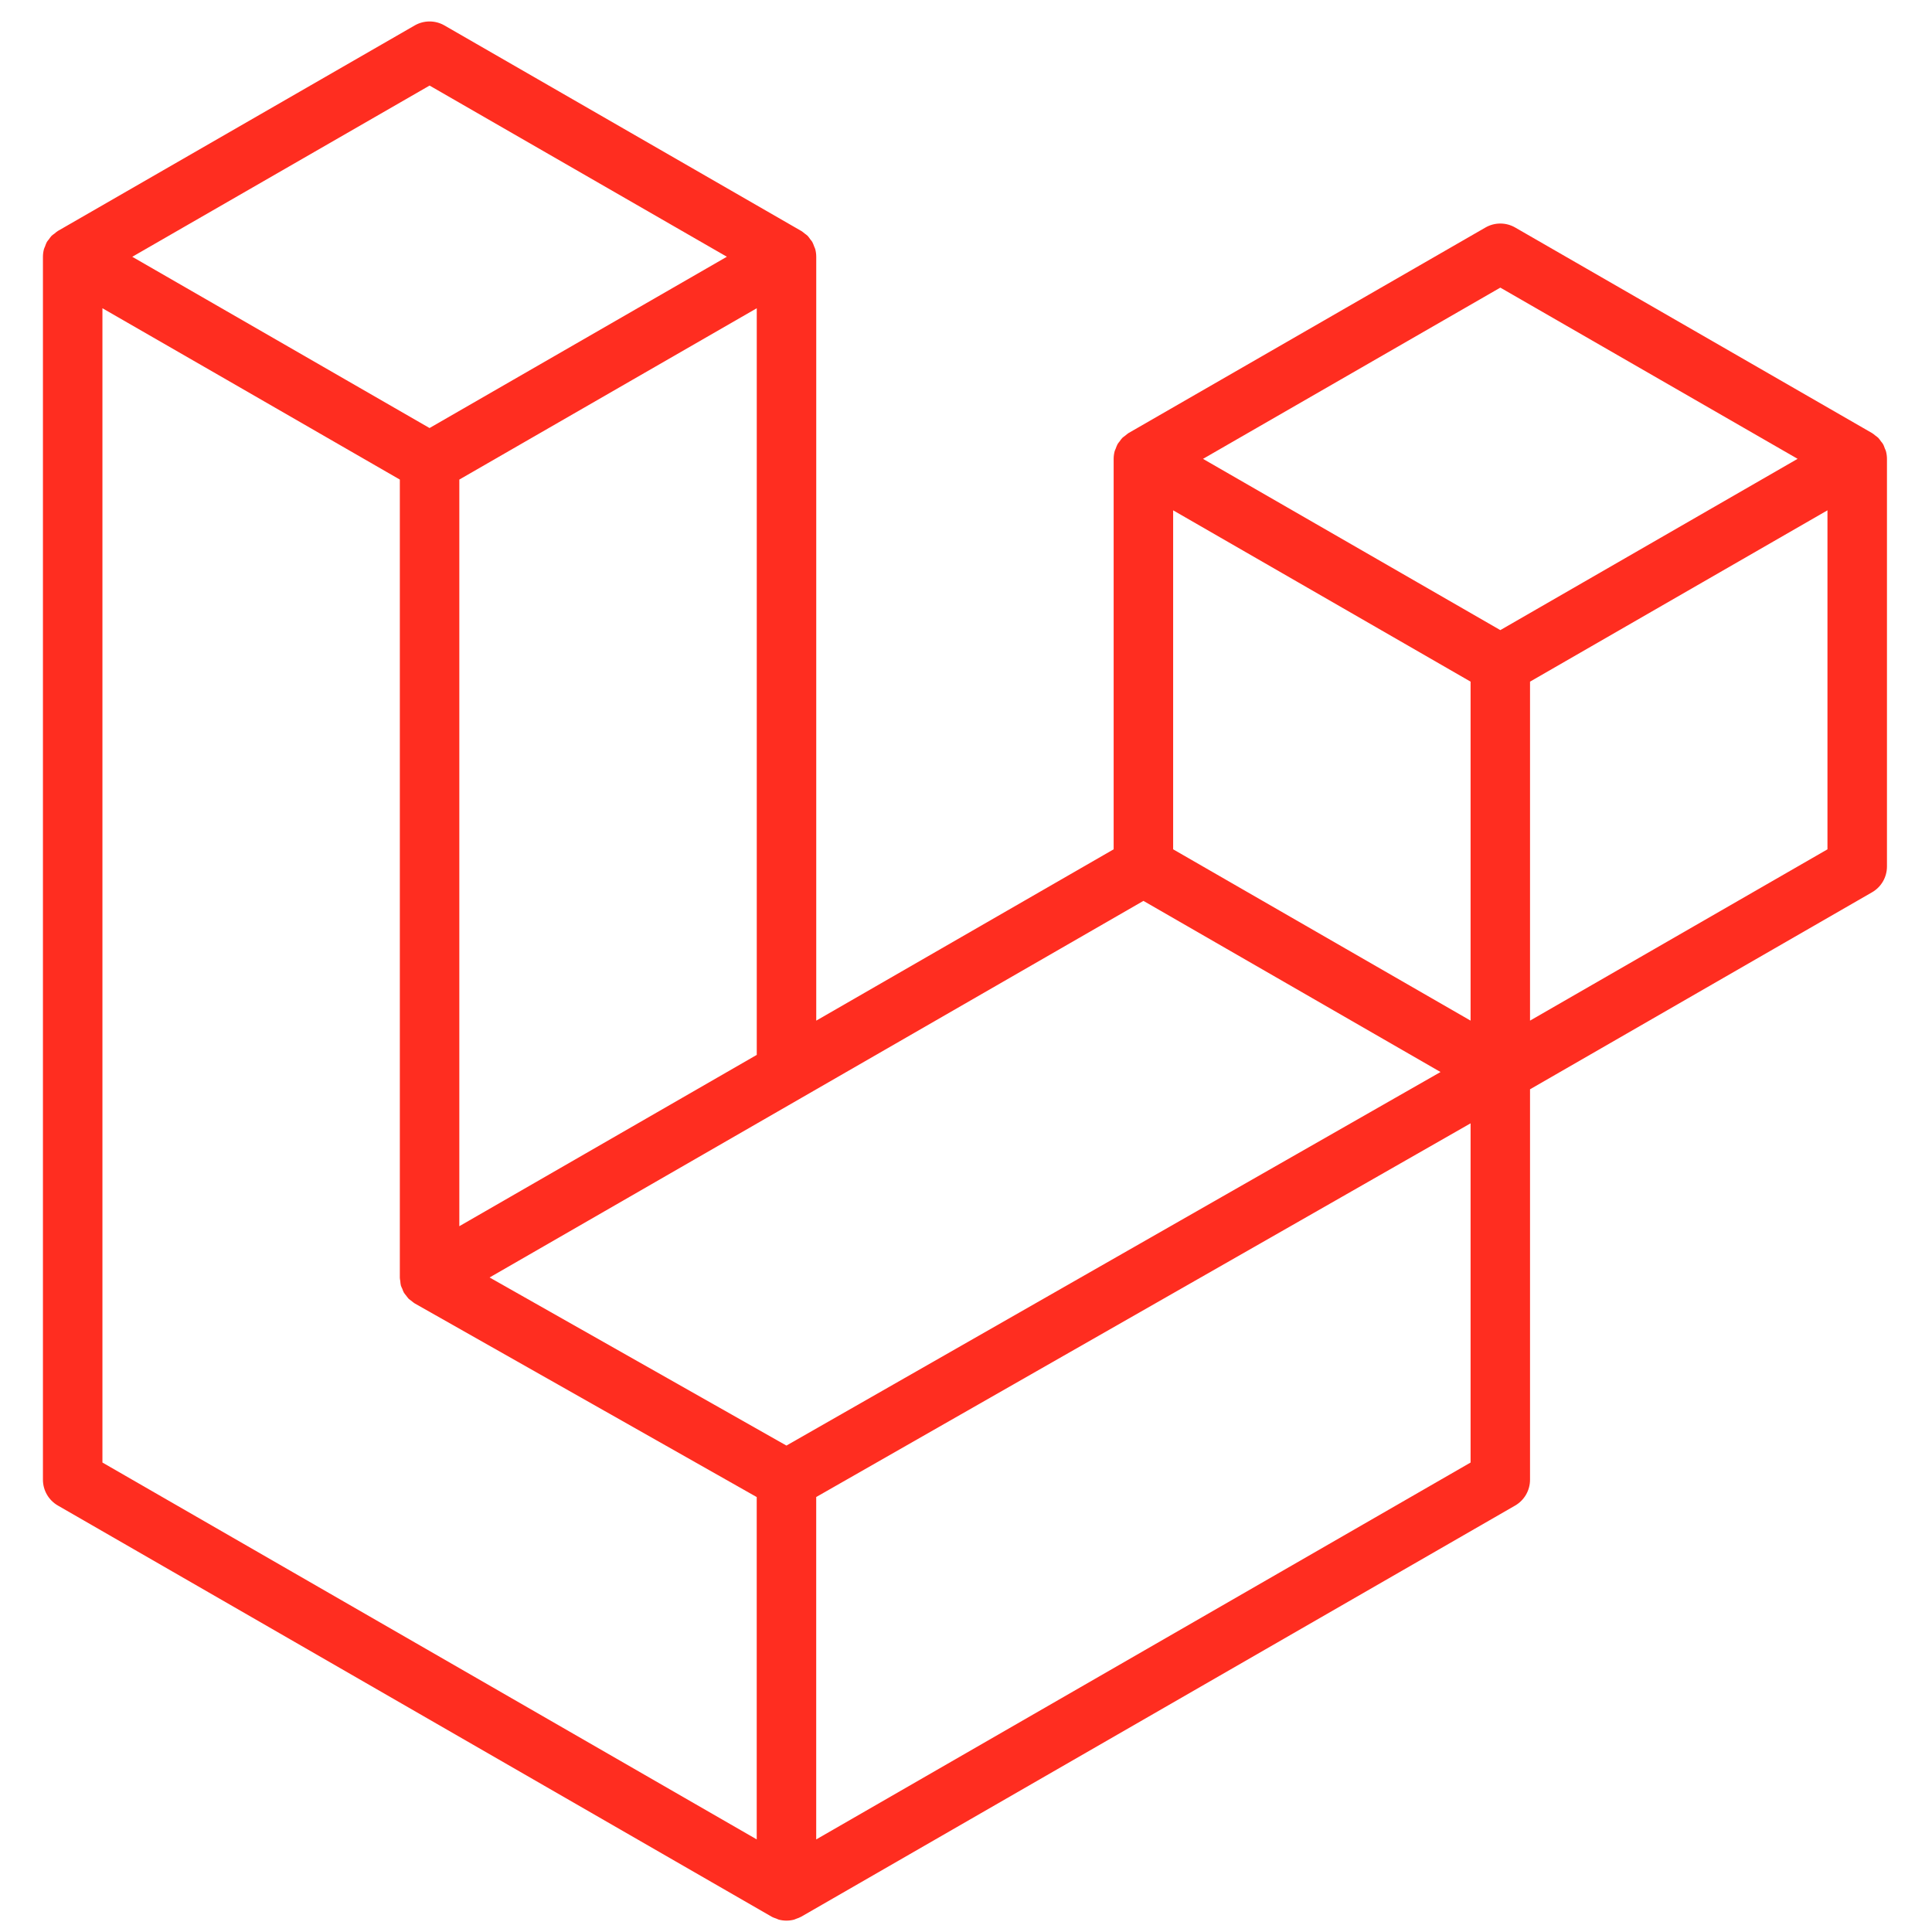
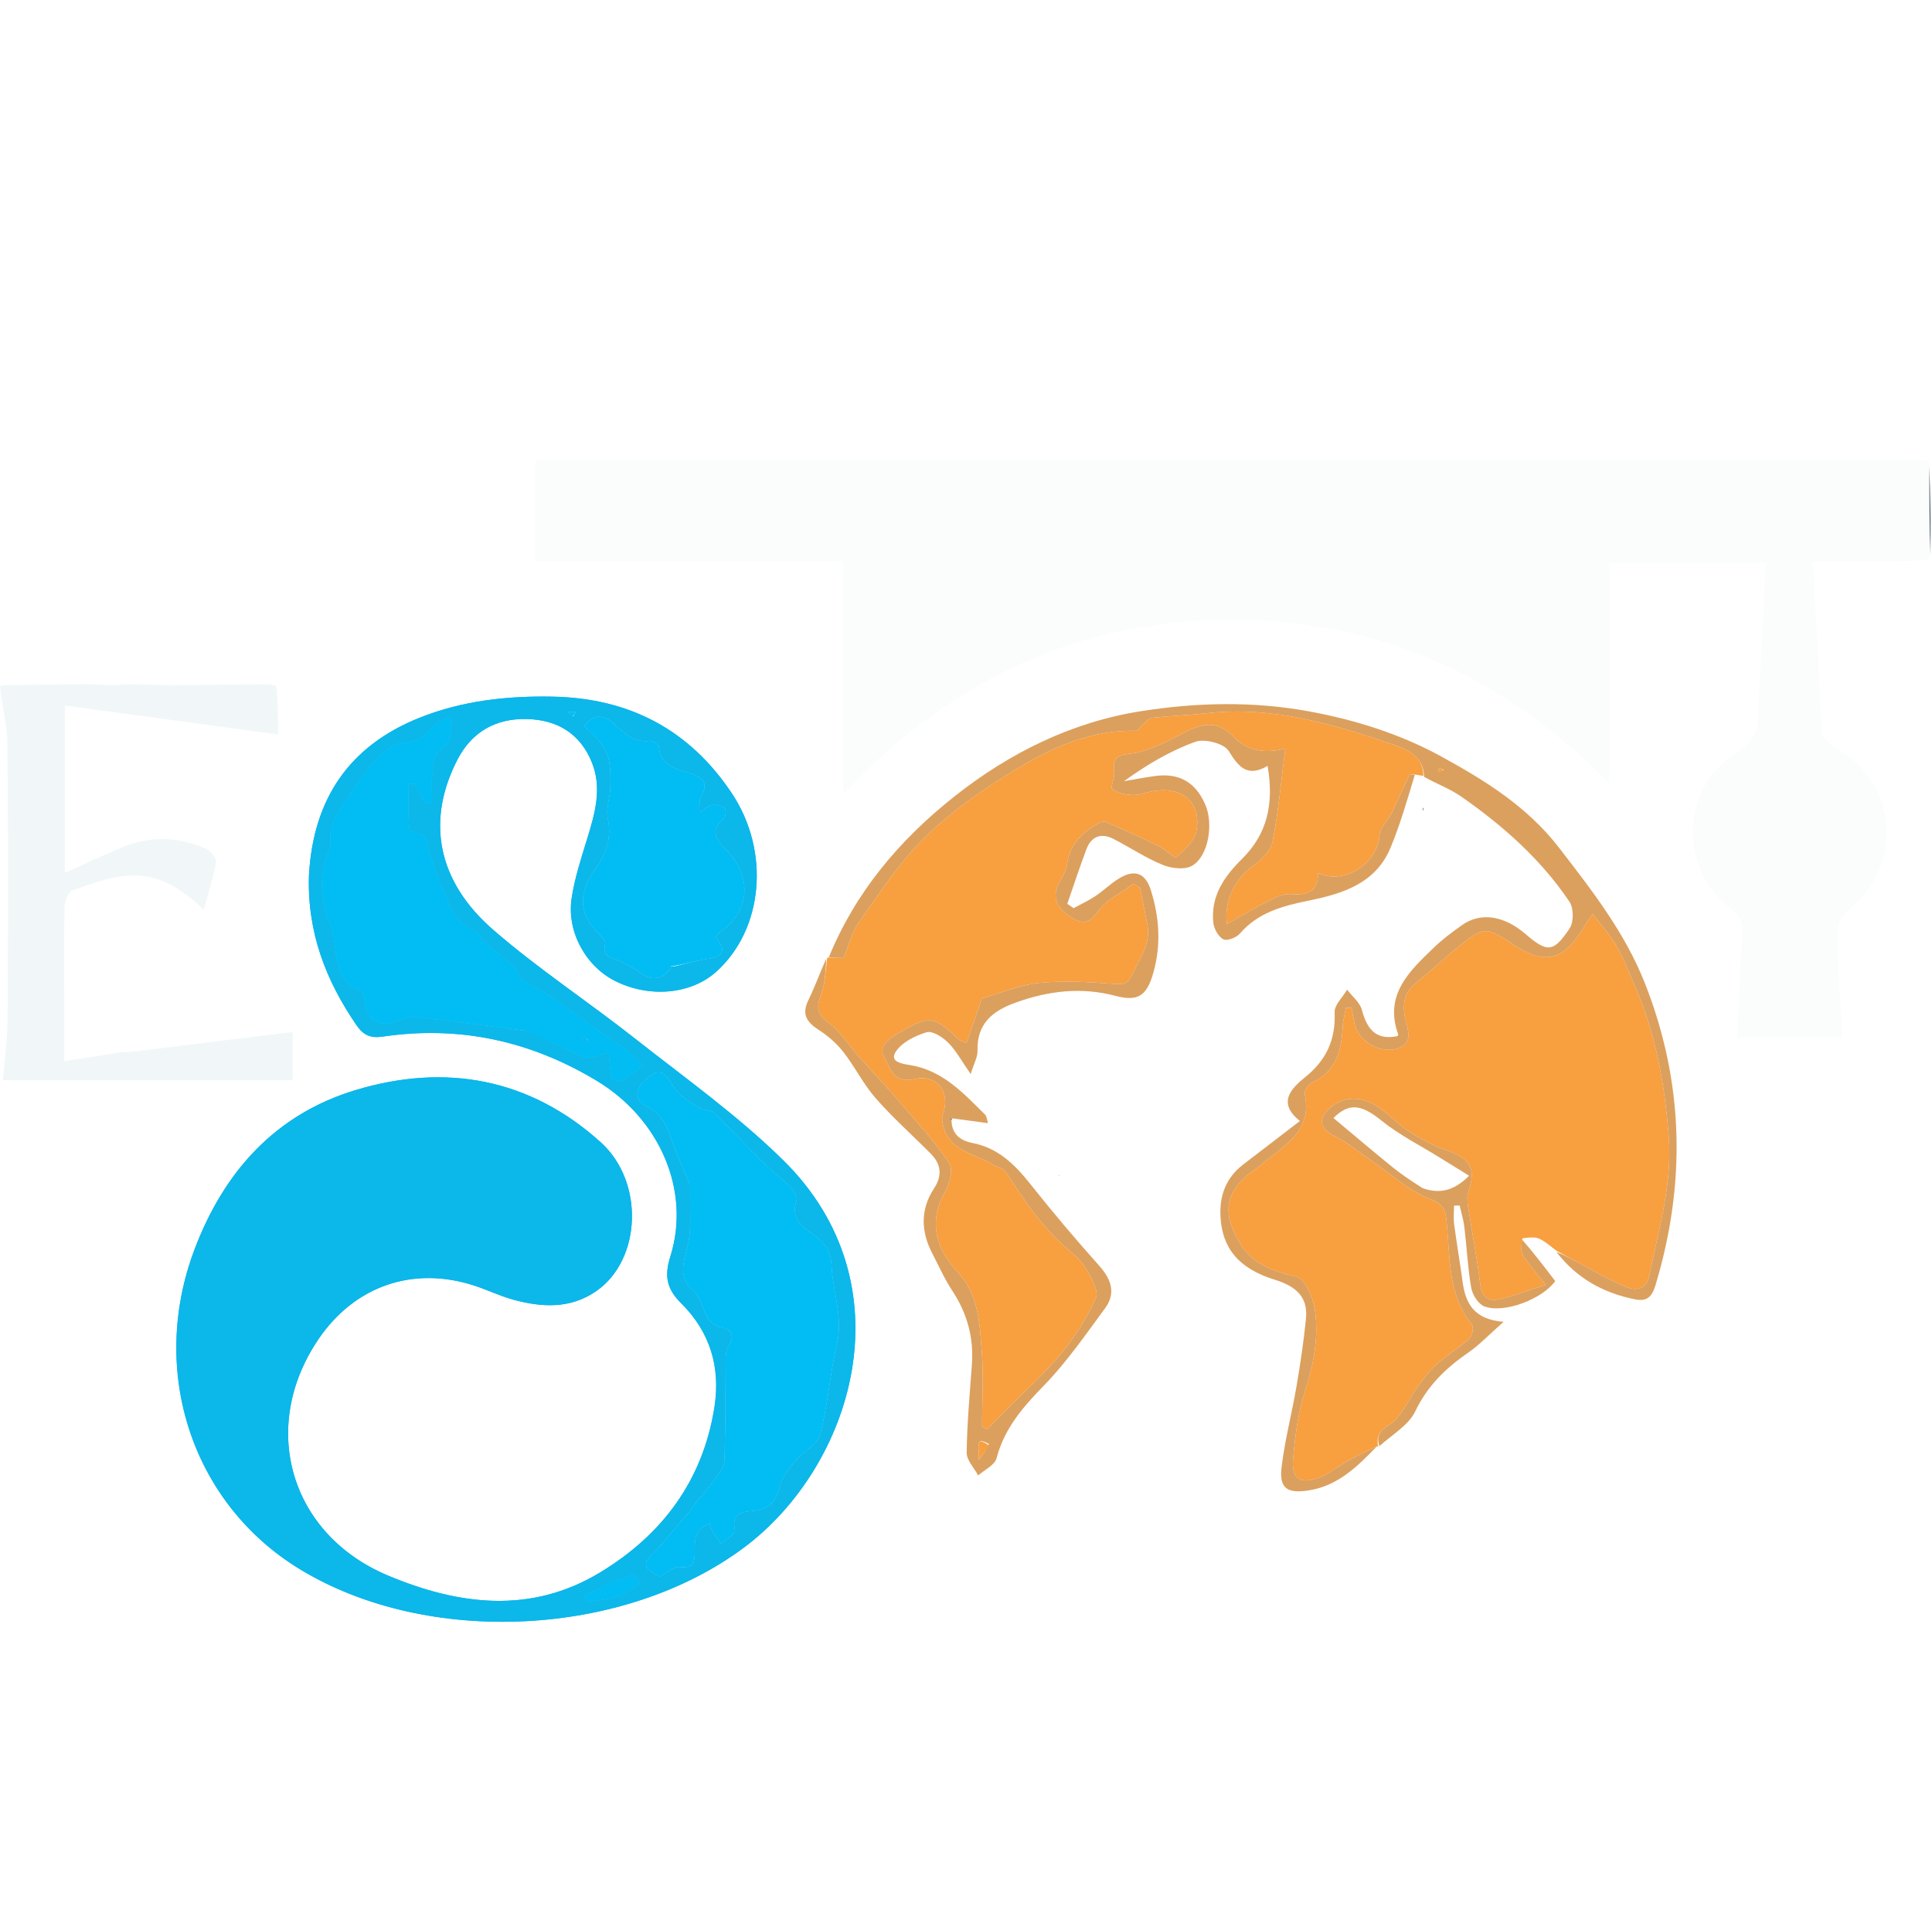
- <svg xmlns="http://www.w3.org/2000/svg" width="166" height="166" viewBox="0 0 166 166" fill="none">
-   <path fill-rule="evenodd" clip-rule="evenodd" d="M162.041 38.759C162.099 38.977 162.129 39.201 162.13 39.426V74.452C162.13 74.902 162.011 75.344 161.786 75.733C161.561 76.122 161.237 76.444 160.847 76.668L131.462 93.594V127.141C131.462 128.054 130.977 128.897 130.186 129.357L68.847 164.683C68.707 164.763 68.554 164.814 68.401 164.868C68.343 164.887 68.289 164.922 68.228 164.938C67.8 165.051 67.349 165.051 66.92 164.938C66.85 164.919 66.786 164.881 66.719 164.855C66.579 164.804 66.432 164.76 66.298 164.683L4.972 129.357C4.583 129.133 4.259 128.81 4.034 128.421C3.808 128.032 3.69 127.591 3.689 127.141L3.689 22.063C3.689 21.834 3.721 21.61 3.779 21.393C3.798 21.32 3.843 21.253 3.868 21.179C3.916 21.045 3.961 20.908 4.031 20.783C4.079 20.7 4.149 20.633 4.206 20.557C4.28 20.454 4.347 20.349 4.433 20.26C4.506 20.186 4.602 20.132 4.685 20.068C4.778 19.992 4.861 19.909 4.966 19.848L35.633 2.185C36.022 1.961 36.462 1.844 36.91 1.844C37.358 1.844 37.798 1.961 38.186 2.185L68.851 19.848H68.857C68.959 19.912 69.045 19.992 69.138 20.065C69.221 20.129 69.313 20.186 69.387 20.257C69.476 20.349 69.54 20.454 69.616 20.557C69.671 20.633 69.744 20.7 69.789 20.783C69.862 20.911 69.904 21.045 69.955 21.179C69.98 21.253 70.025 21.32 70.044 21.396C70.103 21.614 70.133 21.838 70.133 22.063V87.694L95.686 72.974V39.423C95.686 39.2 95.718 38.973 95.775 38.759C95.798 38.683 95.839 38.615 95.865 38.542C95.916 38.408 95.96 38.271 96.031 38.146C96.079 38.063 96.149 37.996 96.203 37.92C96.279 37.818 96.343 37.712 96.433 37.623C96.506 37.549 96.599 37.495 96.681 37.431C96.777 37.355 96.86 37.272 96.962 37.211L127.633 19.548C128.021 19.324 128.461 19.206 128.91 19.206C129.358 19.206 129.798 19.324 130.186 19.548L160.85 37.211C160.959 37.275 161.042 37.355 161.137 37.428C161.217 37.492 161.31 37.549 161.383 37.62C161.473 37.712 161.536 37.818 161.613 37.92C161.67 37.996 161.741 38.063 161.785 38.146C161.859 38.271 161.9 38.408 161.951 38.542C161.98 38.615 162.021 38.683 162.041 38.759ZM157.018 72.974V43.848L146.287 50.028L131.462 58.568V87.694L157.021 72.974H157.018ZM126.354 125.663V96.518L111.771 104.85L70.13 128.626V158.046L126.354 125.663ZM8.801 26.485V125.663L65.018 158.043V128.629L35.649 112L35.64 111.994L35.627 111.988C35.528 111.93 35.445 111.847 35.353 111.777C35.273 111.713 35.18 111.662 35.11 111.592L35.104 111.582C35.021 111.502 34.963 111.403 34.893 111.314C34.829 111.228 34.753 111.154 34.702 111.065L34.699 111.055C34.641 110.96 34.606 110.845 34.565 110.736C34.523 110.64 34.469 110.551 34.443 110.449C34.411 110.328 34.405 110.197 34.392 110.072C34.379 109.976 34.354 109.881 34.354 109.785V109.778V41.205L19.532 32.662L8.801 26.485ZM36.913 7.35L11.364 22.063L36.907 36.777L62.453 22.06L36.907 7.35H36.913ZM50.2 99.174L65.022 90.637V26.485L54.291 32.665L39.466 41.205V105.357L50.2 99.174ZM128.91 24.713L103.363 39.426L128.91 54.14L154.453 39.423L128.91 24.713ZM126.354 58.568L111.529 50.028L100.798 43.848V72.974L115.619 81.511L126.354 87.694V58.568ZM67.571 124.205L105.042 102.803L123.772 92.109L98.245 77.405L68.854 94.334L42.066 109.762L67.571 124.205Z" fill="#FF2D20" />
+ <svg xmlns="http://www.w3.org/2000/svg" width="1008" height="1007" fill="none">
+   <path fill="#F1F7F8" d="M72.326 548.458c27.114-3.421 53.435-6.608 80.327-9.864v25.131H1.564c.875-11.262 2.347-21.824 2.404-32.394.255-47.629.355-95.264-.092-142.891-.093-9.888-2.748-19.751-3.876-30.324 1.544-.685 2.743-.673 5.406-.609 14.24-.135 27.016-.321 39.791-.507 4.063.172 8.126.343 13.823.55 3.82-.137 6.007-.31 8.193-.482 6.7.165 13.4.33 21.894.511 17.905-.146 34.016-.307 50.126-.469 1.337.082 2.674.163 4.931.953.921 8.579.921 16.45.921 25.23l-111.24-15.067v87.223c10.413-4.641 19.919-9.066 29.573-13.14 14.883-6.281 29.853-5.7 44.453.792 2.298 1.021 5.212 4.889 4.854 6.911-1.448 8.16-4.066 16.111-6.409 24.716-25.267-24.171-41.61-19.851-68.492-10.061-2.176.792-4.074 5.482-4.145 8.408-.395 16.294-.186 32.601-.185 48.904v31.797l29.805-4.641c2.744-.148 5.49-.295 9.027-.677Z" />
+   <path fill="#FBFDFD" d="M1006.79 290.274c-.1.378-.2.756-1.19 2.038-20.128.904-39.374.904-59.67.904 1.546 29.387 3.028 57.599 4.523 85.811.088 1.663-.282 3.709.541 4.897 1.528 2.203 3.468 4.483 5.777 5.726 33.601 18.079 37.184 62.254 7.163 85.686-2.962 2.311-5.32 7.452-5.257 11.234.303 18.174 1.534 36.331 2.458 54.945h-54.782c.862-18.364 1.294-36.255 2.759-54.061.514-6.245-1.471-9.508-6.14-13.123-26.776-20.73-26.623-61.785 1.531-80.306 9.763-6.423 13.716-12.688 12.8-23.351-.056-.655.104-1.326.138-1.991 1.253-24.835 2.504-49.669 3.761-74.646h-81.438v114.912c-56.055-56.867-122.124-86.343-200.309-85.479-78.516.867-144.106 32.11-199.557 91.105V292.899H279.121V240h15.504c233.606.001 467.211.001 700.817.019 3.656 0 7.308.232 10.968.356.03.345.05.691.08 2.453.11 16.759.21 32.103.3 47.446Z" />
+   <path fill="#0CB7EA" d="M161.194 456.773c2.24-39.984 21.103-67.488 57.521-82.127 22.248-8.942 45.754-11.547 69.601-11.094 39.769.755 71.236 17.047 93.461 50.383 20.204 30.305 16.587 71.125-8.225 93.289-13.13 11.728-34.742 13.669-52.589 4.722-15.271-7.655-25.344-25.623-22.725-43.097 1.564-10.44 4.901-20.664 8.02-30.807 4.059-13.201 8.009-26.501 2.616-40.004-6.066-15.188-18.142-22.528-34.352-22.811-16.16-.283-28.478 6.928-35.816 21.121-16.435 31.791-10.74 63.407 18.654 88.926 23.302 20.23 49.307 37.312 73.595 56.447 26.314 20.731 53.881 40.34 77.652 63.74 66.132 65.103 36.204 159.775-20.312 202.045-62.659 46.865-164.884 52.096-231.719 11.47-56.332-34.241-79.099-103.299-55.108-166.87 15.352-40.681 42.254-70.657 84.226-83.279 46.757-14.061 90.663-6.121 127.644 27.198 23.088 20.802 21.223 61.368-2.108 77.658-13.49 9.417-28.289 8.657-43.172 4.636-7.034-1.901-13.689-5.157-20.638-7.423-31.85-10.388-62.387.162-81.235 27.918-31.136 45.85-15.075 101.888 36.278 123.42 36.736 15.403 74.394 20.248 110.494-1.543 32.551-19.649 53.824-48.059 59.818-86.506 3.246-20.817-2.389-39.118-17.263-53.942-7.427-7.402-9.113-13.817-5.756-24.536 10.817-34.534-5.706-71.919-38.203-91.57-34.661-20.961-71.925-29.121-112.023-23.157-6.273.933-9.998-.882-13.382-5.786-16.115-23.353-25.938-48.677-24.954-78.421Zm190.923 47.568c5.77-1.333 11.483-3.049 17.322-3.909 8.824-1.3 9.247-5.273 4.012-11.236.899-1.125 1.371-2.102 2.147-2.633 15.536-10.612 16.91-28.266 4.59-41.92-3.488-3.865-11.924-10.062-2.488-17.384 1.067-.828 1.242-4.991.336-5.701-1.676-1.313-4.534-1.805-6.756-1.52-1.793.23-3.375 2.107-6.388 4.168.267-3.678-.149-5.832.635-7.377 3.562-7.016 3.403-10.63-5.794-13.471-6.137-1.896-15.319-3.987-16.016-14.036-.074-1.069-3.133-2.934-4.583-2.741-8.469 1.125-13.321-4.161-18.872-9.125-5.181-4.631-10.944-5.168-15.615 1.592 12.24 10.635 14.108 14.716 13.75 31.5-.119 5.596-2.473 11.483-1.329 16.694 2.243 10.222-1.179 18.672-6.604 26.219-9.265 12.888-8.617 24.652 3.107 35.195 1.081.972 2.417 2.881 2.132 3.955-1.875 7.04 3.595 7.228 7.715 9.106 3.983 1.816 7.902 3.972 11.417 6.564 5.502 4.057 12.65 2.451 15.637-3.947 0 0-.002.005 1.645.007Zm7.831 114.032c-.281 10.818 1.253 22.108-1.395 32.312-2.278 8.778-4.511 16.448 2.819 22.644 6.576 5.559 4.505 17.354 15.299 19.547 4.712.958 6.659 3.997 3.639 8.914-1.148 1.87-1.697 4.387-1.729 6.62-.248 17.808-.084 35.625-.628 53.421-.098 3.21-2.479 6.616-4.497 9.439-3.225 4.511-7.028 8.61-10.587 12.883-1.89 3.591-4.663 6.26-7.188 9.146-4.586 5.24-8.656 10.986-13.611 15.836-7.278 7.123-6.997 9.275 2.156 13.649 3.933-1.969 7.453-5.325 10.496-4.938 7.28.927 7.843-2.788 7.771-8.079-.081-5.992.195-11.861 7.751-14.592.58 1.674.799 2.961 1.432 3.997 1.443 2.365 3.088 4.607 4.652 6.898 2.541-2.516 7.623-5.635 7.194-7.449-2.157-9.116 4.038-9.596 9.557-10.09 8.333-.745 11.973-4.989 13.859-12.945 1.121-4.732 4.754-9.119 8.016-13.028 4.081-4.891 11.557-8.441 12.969-13.785 4.082-15.448 5.094-31.686 8.765-47.271 3.373-14.321-2.179-27.456-2.806-41.146-.354-7.753-3.644-12.149-9.394-16.091-6.168-4.23-12.021-8.623-8.812-17.892.606-1.749-1.37-5.087-3.06-6.799-4.308-4.366-9.334-8.019-13.7-12.334-8.878-8.773-17.374-17.938-26.368-26.587-1.678-1.613-5.193-1.135-7.432-2.388-3.609-2.02-7.094-4.415-10.185-7.155-2.188-1.94-3.799-4.611-5.387-7.132-4.687-7.44-9.122-4.116-13.62.148-5.225 4.953-4.242 10.647 1.177 13.265 7.856 3.796 10.684 10 13.188 17.408 2.543 7.528 6.003 14.747 9.659 23.574Zm-84.625-80.242 30.95 14.356 11.3-3.032 1.307 13.387c1.117.298 3.848 1.986 5.283 1.227 4.017-2.127 7.497-5.264 11.19-8.003-2.699-2.657-5.216-5.539-8.146-7.911-3.208-2.597-6.829-4.678-10.215-7.062-11.988-8.441-23.508-17.682-36.137-25.011-5.309-3.081-10.584-4.575-11.977-11.391-.245-1.195-2.548-1.921-3.817-2.965-4.144-3.409-8.345-6.758-12.328-10.348-1.944-1.752-3.071-5.052-5.224-5.825-11.518-4.136-13.295-15.374-17.637-24.306-3.832-7.883-5.408-16.862-7.952-25.267-2.538-1.014-8.109-1.947-8.303-3.537-.936-7.654-.421-15.484-.421-23.252l3.127-.161 5.543 10.303 3.554-.564c0-4.888-.392-9.817.12-14.65.439-4.144.597-10.139 3.187-11.879 6.625-4.45 7.9-9.634 6.094-18.363-3.175 1.678-6.188 2.532-8.154 4.457-4.625 4.526-7.906 9.311-16.207 9.271-5.193-.025-11.423 5.473-15.404 10.046-6.89 7.915-12.547 16.936-18.393 25.711-1.919 2.88-3.311 6.329-4.056 9.714-.774 3.516.555 7.722-.821 10.838-5.795 13.12-4.544 26.167.519 38.729 4.769 11.835-.297 28.383 16.248 34.934 1.27.503 1.519 4.08 1.882 6.287 1.348 8.201 6.725 11.86 14.775 9.762 3.509-.914 7.077-3.28 10.405-2.935 19.415 2.017 38.767 4.642 59.708 7.44Zm42.098 288.35-12.405 6.381.626 3.086c5.339-.792 10.873-.963 15.958-2.565 4.35-1.369 8.223-4.32 12.115-6.865.162-.106-1.944-4.752-2.454-4.648-4.289.879-8.453 2.373-13.84 4.611ZM299 374.015l1.503-2.522-4.136.019c.512.836 1.024 1.671 2.633 2.503Z" />
+   <path fill="#283E50" d="M1007.21 289.571c-.51-14.64-.61-29.983-.57-46.247.43 14.568.71 30.056.57 46.247ZM552.493 613.603c-.162-.002.009-.519.009-.519s.153.52-.009.519Z" />
+   <path fill="#02BDF3" d="M359.65 617.637c-3.358-8.09-6.818-15.309-9.361-22.838-2.504-7.408-5.332-13.611-13.188-17.407-5.419-2.619-6.402-8.312-1.177-13.266 4.498-4.264 8.934-7.588 13.62-.148 1.588 2.521 3.199 5.192 5.387 7.132 3.091 2.74 6.576 5.135 10.186 7.156 2.238 1.253 5.753.774 7.431 2.387 8.994 8.649 17.49 17.814 26.368 26.587 4.366 4.315 9.392 7.968 13.7 12.334 1.69 1.712 3.666 5.05 3.06 6.799-3.209 9.27 2.644 13.663 8.812 17.892 5.75 3.942 9.04 8.338 9.395 16.091.626 13.69 6.178 26.826 2.805 41.146-3.671 15.585-4.683 31.823-8.765 47.271-1.412 5.344-8.888 8.894-12.969 13.785-3.262 3.909-6.895 8.296-8.016 13.028-1.886 7.956-5.526 12.2-13.858 12.946-5.519.493-11.715.973-9.558 10.089.43 1.814-4.653 4.933-7.194 7.45-1.563-2.292-3.209-4.534-4.652-6.899-.632-1.035-.852-2.323-1.431-3.997-7.557 2.731-7.833 8.6-7.752 14.592.072 5.291-.491 9.006-7.77 8.08-3.044-.388-6.564 2.968-10.497 4.938-9.153-4.374-9.433-6.527-2.155-13.65 4.955-4.85 9.024-10.595 13.61-15.836 2.525-2.885 5.298-5.554 7.189-9.146 3.558-4.273 7.361-8.371 10.587-12.883 2.017-2.822 4.398-6.229 4.496-9.438.544-17.797.38-35.614.629-53.422.031-2.233.58-4.75 1.728-6.619 3.02-4.917 1.073-7.957-3.639-8.915-10.794-2.193-8.722-13.988-15.299-19.547-7.33-6.195-5.097-13.866-2.819-22.644 2.648-10.204 1.114-21.493 1.097-33.048ZM274.539 537.942c-20.156-2.609-39.508-5.234-58.923-7.25-3.329-.346-6.897 2.02-10.406 2.935-8.05 2.097-13.427-1.562-14.775-9.762-.363-2.208-.612-5.785-1.882-6.288-16.545-6.551-11.478-23.099-16.248-34.934-5.063-12.561-6.314-25.608-.519-38.728 1.377-3.116.048-7.323.821-10.839.745-3.384 2.137-6.833 4.056-9.713 5.847-8.776 11.503-17.797 18.394-25.712 3.98-4.573 10.21-10.071 15.403-10.046 8.301.041 11.582-4.745 16.207-9.271 1.967-1.924 4.979-2.779 8.154-4.457 1.807 8.73.531 13.914-6.093 18.363-2.591 1.74-2.749 7.735-3.188 11.88-.512 4.833-.119 9.762-.119 14.649l-3.555.564-5.543-10.303-3.127.161c0 7.768-.514 15.599.421 23.252.194 1.59 5.765 2.523 8.303 3.537 2.545 8.405 4.12 17.384 7.952 25.267 4.342 8.933 6.119 20.17 17.637 24.306 2.153.774 3.28 4.073 5.225 5.826 3.982 3.589 8.184 6.938 12.327 10.347 1.269 1.044 3.573 1.77 3.817 2.966 1.393 6.815 6.669 8.309 11.977 11.39 12.63 7.33 24.149 16.57 36.137 25.011 3.386 2.384 7.007 4.465 10.215 7.062 2.93 2.372 5.447 5.254 8.146 7.911-3.692 2.739-7.173 5.877-11.19 8.003-1.435.76-4.166-.929-5.283-1.227l-1.307-13.387-11.299 3.032c-9.424-4.371-20.187-9.363-31.735-14.545Zm32.502 4.889-2.46-1.691-.691 1.63c.828.249 1.655.497 3.151.061ZM350.477 504.332c-2.992 6.4-10.14 8.006-15.642 3.949-3.515-2.592-7.434-4.748-11.417-6.563-4.12-1.879-9.59-2.066-7.715-9.107.286-1.073-1.051-2.982-2.132-3.955-11.724-10.543-12.372-22.306-3.107-35.194 5.425-7.547 8.847-15.997 6.604-26.219-1.144-5.211 1.21-11.099 1.329-16.695.358-16.783-1.51-20.864-13.75-31.499 4.671-6.761 10.434-6.224 15.615-1.592 5.551 4.963 10.403 10.25 18.872 9.124 1.45-.192 4.509 1.672 4.584 2.741.696 10.05 9.878 12.141 16.015 14.037 9.197 2.841 9.356 6.455 5.794 13.471-.784 1.544-.368 3.698-.635 7.376 3.013-2.061 4.595-3.937 6.388-4.167 2.222-.285 5.08.206 6.756 1.52.906.709.731 4.872-.336 5.7-9.436 7.323-1 13.52 2.488 17.385 12.32 13.653 10.946 31.308-4.59 41.92-.776.53-1.248 1.507-2.146 2.632 5.235 5.963 4.811 9.936-4.013 11.236-5.839.861-11.552 2.576-18.225 3.75-.903-.158-1.302-.193-1.302-.193l.565.343ZM318.014 826.017c4.794-1.773 8.958-3.268 13.247-4.147.51-.104 2.617 4.542 2.454 4.649-3.892 2.545-7.764 5.495-12.115 6.865-5.084 1.601-10.619 1.773-15.958 2.565l-.625-3.087c4.134-2.127 8.269-4.254 12.997-6.845ZM298.452 374.017c-1.061-.834-1.573-1.669-2.085-2.505l4.137-.019c-.502.841-1.003 1.682-2.052 2.524Z" />
+   <path fill="#F89F40" d="M811.965 652.626c-2.891-2.097-5.564-4.664-8.744-6.134-2.353-1.086-5.367-.744-8.912-.257-.525 3.507-1.053 6.743.246 8.857 2.866 4.664 6.653 8.764 11.88 15.397-9.542 3.038-16.792 5.9-24.308 7.558-5.661 1.249-9.043-1.284-9.84-7.966-1.61-13.509-4.271-26.891-6.334-40.35-.381-2.489-.615-5.301.147-7.613 4.165-12.626 1.199-17.551-11.756-21.971-7.011-2.391-13.698-6.183-19.941-10.249-6.574-4.282-11.868-10.826-18.785-14.2-6.835-3.334-14.923-3.38-21.584 2.344-6.787 5.833-5.392 11.025 2.496 14.958 7.171 3.577 13.443 8.953 20.115 13.531 9.411 6.457 18.13 14.677 28.481 18.742 6.921 2.719 8.821 4.783 9.576 11.796 1.998 18.558.283 38.188 13.269 54.238 1.055 1.305.176 5.888-1.334 7.245-5.403 4.855-11.747 8.66-17.18 13.487-3.747 3.328-6.77 7.546-9.779 11.616-4.966 6.717-8.344 15.722-14.868 19.834-5.586 3.521-6.664 6.128-5.801 11.406 0 0-.099-.13-.772-.028-5.304 2.455-10.012 4.668-14.546 7.195-5.466 3.046-10.445 7.344-16.241 9.331-9.266 3.177-13.677-.063-12.816-9.812 1.04-11.767 2.486-23.796 6.077-34.966 4.573-14.229 7.449-28.511 5.313-43.089-.925-6.307-5.059-16.065-9.52-17.192-12.855-3.25-23.691-6.621-30.691-19.446-6.934-12.704-7.01-22.142 3.456-32.304 2.601-2.524 5.896-4.317 8.655-6.697 11.43-9.858 27.048-17.085 22.844-36.857-.371-1.746 1.956-5.235 3.856-6.103 12.527-5.721 15.275-16.472 15.877-28.676.172-3.478 1.124-6.917 1.717-10.374l2.936.149c.515 2.745.969 5.504 1.558 8.234 1.92 8.907 13.238 15.957 22.509 12.887 8.743-2.896 4.995-10.253 3.837-16.133-1.398-7.093-.374-13.069 5.551-17.917 7.478-6.118 14.58-12.697 22.069-18.8 13.638-11.116 14.633-10.775 28.814-1.434 8.8 5.797 18.878 10.531 28.308 1.976 5.519-5.008 9.079-12.175 13.154-17.859 3.358 4.411 8.445 9.955 12.172 16.298 3.98 6.773 6.755 14.266 9.92 21.504 10.887 24.907 15.503 51.137 17.582 78.124 1.937 25.145-5.213 48.709-10.175 72.737-1.596 7.735-7.114 7.943-12.094 5.944-8.46-3.395-16.366-8.18-24.473-12.44-4.009-2.106-7.95-4.343-11.921-6.521ZM742.585 404.875c-.904-.106-1.807-.212-3.763-.603-1.919-.112-3.341-.207-3.571.271-3.167 6.593-6.037 13.329-9.263 19.892-1.914 3.895-5.972 7.44-6.221 11.325-.947 14.736-18.385 26.397-32.146 19.801.276 10.316-5.969 11.589-14.248 11.063-3.387-.216-7.174 1.282-10.329 2.887-7.672 3.901-15.08 8.321-22.832 12.665-1.967-11.552 4.412-23.877 13.571-30.332 4.269-3.01 9.205-7.699 10.123-12.358 3.06-15.525 4.437-31.382 6.677-48.813-11.25 2.788-20.154 1.033-27.101-6.329-7.118-7.543-14.792-7.355-23.48-3.074-8.584 4.231-17.144 9.139-26.295 11.385-6.647 1.632-13.913-.465-12.393 10.345.416 2.957-2.168 7.986-.994 8.859 2.8 2.08 7.001 2.894 10.673 3.004 3.554.107 7.134-1.42 10.737-2.028 15.439-2.609 25.397 6.219 22.397 21.237-1.002 5.012-6.217 9.537-10.433 13.225-.765.67-5.847-4.179-9.252-5.83-9.145-4.436-18.417-8.623-27.766-12.611-1.134-.484-3.197.599-4.575 1.397-8.05 4.656-14.003 10.767-15.362 20.631-.465 3.375-2.4 6.643-4.079 9.736-3.95 7.277-1.451 12.712 4.664 17.032 5.521 3.901 9.912 5.972 15.393-1.82 4.331-6.157 12.219-9.812 18.528-14.579l3.553 2.049c1.25 6.3 2.481 12.603 3.755 18.898 1.972 9.74-3.339 16.983-7.248 25.201-2.582 5.428-3.946 6.508-9.708 6.068-13.111-1.002-26.434-1.811-39.458-.531-10.104.993-19.886 5.267-29.84 8.091l-8.057 23.227c-1.666-.707-3.095-.918-3.944-1.734-13.144-12.624-15.518-12.787-31.386-3.397-5.228 3.094-10.974 6.87-7.396 12.959 2.989 5.085 4.234 13.629 15.453 11.048 12.306-2.83 19.11 7.153 14.905 18.637-.701 1.913-.137 4.529.467 6.641 3.598 12.562 16.161 13.473 25.131 19.055 2.445 1.52 6.021 2.165 7.403 4.297 9.295 14.342 18.652 28.538 31.827 39.794 3.75 3.205 7.676 6.666 10.099 10.836 2.677 4.606 6.567 11.443 4.937 15.061-4.668 10.364-11.027 20.279-18.282 29.085-8.476 10.286-18.606 19.207-28.005 28.734-3.475 3.522-6.911 7.082-10.365 10.624l-2.704-1.383c0-13.524.873-27.12-.238-40.552-1.181-14.273-1.499-28.438-12.94-40.653-10.365-11.065-15.24-25.56-6.134-41.282 2.44-4.212 4.341-11.842 2.204-15.036-7.482-11.187-16.709-21.232-25.519-31.499-7.154-8.337-14.704-16.332-21.998-24.551-5.097-5.744-9.269-12.677-15.297-17.125-6.248-4.611-6.624-8.333-4.017-15.051 2.277-5.868 2.222-12.642 3.197-19.016 0 0-.14-.118.72.014 3.762.133 6.666.133 7.828.133 2.859-6.949 4.247-13.238 7.669-18.092 10.337-14.664 20.205-30.002 32.645-42.743 12.013-12.304 26.301-22.79 40.839-32.129 21.597-13.876 44.239-26.142 71.293-25.545 1.286.028 2.563-2.435 3.956-3.604 1.422-1.193 2.899-3.02 4.498-3.189 9.525-1.006 19.124-1.338 28.642-2.404 34.466-3.858 66.669 5.9 98.496 16.861 6.541 2.253 14.578 6.059 14.359 15.825Z" />
+   <path fill="#DBA05E" d="M431.13 500.21c-.465 5.912-.409 12.686-2.687 18.555-2.607 6.717-2.231 10.439 4.017 15.05 6.028 4.449 10.2 11.382 15.298 17.126 7.293 8.218 14.843 16.213 21.997 24.55 8.811 10.267 18.037 20.312 25.519 31.499 2.137 3.195.236 10.824-2.204 15.036-9.106 15.723-4.23 30.217 6.134 41.283 11.442 12.214 11.76 26.379 12.94 40.652 1.111 13.432.238 27.028.238 40.552l2.704 1.383c3.454-3.542 6.89-7.102 10.365-10.624 9.399-9.527 19.53-18.448 28.005-28.734 7.255-8.805 13.614-18.721 18.282-29.085 1.63-3.617-2.26-10.455-4.937-15.061-2.423-4.17-6.349-7.631-10.099-10.835-13.175-11.257-22.532-25.453-31.827-39.795-1.382-2.132-4.958-2.777-7.403-4.297-8.969-5.582-21.533-6.493-25.13-19.055-.605-2.112-1.168-4.728-.468-6.641 4.206-11.484-2.599-21.467-14.904-18.636-11.22 2.58-12.465-5.964-15.453-11.049-3.579-6.089 2.167-9.865 7.395-12.958 15.868-9.39 18.242-9.228 31.386 3.396.849.816 2.278 1.027 3.944 1.734l8.057-23.227c9.955-2.824 19.736-7.098 29.84-8.091 13.024-1.28 26.347-.471 39.458.531 5.763.44 7.126-.64 9.708-6.068 3.909-8.218 9.22-15.461 7.249-25.2-1.275-6.295-2.506-12.599-3.756-18.899l-3.553-2.049c-6.309 4.767-14.197 8.422-18.528 14.579-5.481 7.792-9.872 5.722-15.393 1.821-6.115-4.321-8.613-9.755-4.663-17.033 1.678-3.092 3.613-6.361 4.078-9.736 1.359-9.864 7.313-15.975 15.362-20.631 1.378-.797 3.441-1.88 4.576-1.396 9.348 3.987 18.62 8.174 27.765 12.61 3.405 1.652 8.487 6.5 9.253 5.83 4.215-3.688 9.43-8.213 10.432-13.224 3-15.018-6.958-23.847-22.397-21.238-3.603.608-7.183 2.135-10.737 2.028-3.672-.11-7.873-.923-10.673-3.004-1.174-.872 1.411-5.901.995-8.859-1.521-10.81 5.745-8.713 12.392-10.344 9.151-2.247 17.711-7.154 26.296-11.385 8.687-4.282 16.361-4.47 23.479 3.073 6.947 7.362 15.852 9.118 27.102 6.329-2.241 17.431-3.618 33.288-6.678 48.813-.918 4.66-5.854 9.348-10.123 12.358-9.159 6.455-15.538 18.78-13.571 30.332 7.752-4.344 15.161-8.764 22.832-12.665 3.155-1.605 6.942-3.103 10.329-2.887 8.279.526 14.524-.747 14.249-11.063 13.761 6.596 31.198-5.065 32.145-19.8.25-3.886 4.307-7.431 6.221-11.326 3.226-6.562 6.097-13.299 9.264-19.892.229-.478 1.651-.383 2.896-.123-3.927 12.991-7.599 25.815-12.685 38.051-7.729 18.593-25.023 23.934-42.547 27.504-13.669 2.784-26.471 6.154-36.086 17.285-1.803 2.087-6.716 3.938-8.586 2.926-2.601-1.406-4.875-5.491-5.212-8.65-1.473-13.835 5.677-24.13 15.006-33.335 13.208-13.034 16.701-28.872 13.322-48.499-10.475 6.046-15.047.769-20.282-7.768-2.397-3.908-12.481-6.576-17.309-4.852-13.24 4.729-25.542 12.083-37.357 20.602 5.361-.908 10.702-1.956 16.086-2.696 12.672-1.742 21.184 3.119 26.321 14.836 4.433 10.11 1.728 26.914-6.798 31.95-3.786 2.237-10.725 1.465-15.247-.37-8.876-3.604-17.002-9.024-25.554-13.473-6.593-3.429-11.782-1.694-14.427 5.338-3.53 9.385-6.647 18.925-9.941 28.399l3.284 2.27c3.817-2.086 7.798-3.924 11.406-6.324 4.146-2.758 7.751-6.349 11.966-8.98 8.282-5.169 14.039-3.283 16.927 5.885 4.482 14.227 5.429 28.748 1.268 43.27-3.419 11.934-7.948 15.026-19.807 11.894-17.832-4.709-34.887-2.595-51.904 3.496-12.009 4.298-20.393 10.932-19.978 25.163.096 3.28-1.861 6.62-3.558 12.174-4.844-6.933-7.672-12.311-11.78-16.406-2.883-2.875-8.208-6.323-11.211-5.42-5.987 1.801-12.972 5.245-16.119 10.191-3.437 5.404 3.503 6.284 7.59 6.959 16.949 2.798 27.806 14.729 39.124 25.95.791.783.802 2.353 1.424 4.357l-18.112-2.459c-1.108.04-1.394.192-1.68.345l.762.311c-.04 7.317 4.413 10.878 10.862 12.123 13.357 2.577 22.081 11.145 30.168 21.34a947.192 947.192 0 0 0 35.97 42.677c6.414 7.174 8.885 14.432 3.037 22.353-10.2 13.817-20.052 28.135-31.977 40.364-10.93 11.208-20.506 22.295-24.584 37.829-.94 3.578-6.277 6.002-9.591 8.957-2.105-3.978-6.045-7.981-5.991-11.93.208-15.287 1.598-30.563 2.722-45.83 1.041-14.141-2.461-26.893-10.286-38.754-4.008-6.075-6.985-12.837-10.36-19.323-5.989-11.511-6.318-22.968.943-34.046 4.346-6.633 3.644-12.578-1.746-18.024-9.58-9.68-19.821-18.765-28.776-28.984-6.408-7.312-10.785-16.369-16.81-24.066-3.535-4.516-8.124-8.518-12.961-11.627-6.305-4.054-8.899-8.225-5.275-15.566 3.376-6.84 5.914-14.094 9.331-21.627Zm84.876 253.338c-5.689-2.756-5.856-2.569-5.248 8.217 2.384-3.179 3.761-5.016 5.248-8.217Z" />
+   <path fill="#DBA05E" d="M742.99 405.412c-.186-10.302-8.223-14.109-14.764-16.362-31.827-10.961-64.03-20.719-98.496-16.861-9.518 1.066-19.117 1.398-28.642 2.404-1.599.169-3.076 1.996-4.498 3.189-1.393 1.169-2.67 3.632-3.956 3.604-27.054-.597-49.696 11.67-71.293 25.545-14.538 9.34-28.826 19.825-40.839 32.129-12.44 12.741-22.308 28.079-32.645 42.743-3.422 4.854-4.81 11.143-7.669 18.092-1.162 0-4.066 0-7.801-.22 13.825-33.952 36.762-61.197 65.334-83.862 28.928-22.948 61.603-39.087 97.936-44.737 28.668-4.458 57.756-5.226 87.117.126 24.647 4.492 48.136 12.018 69.441 23.711 22.501 12.35 44.645 26.026 61.19 47.473 17.25 22.36 34.47 44.426 44.873 70.897 20.361 51.808 21.47 104.34 5.435 157.488-1.744 5.78-4.304 8.568-10.532 7.329-16.499-3.28-30.439-10.839-41.15-24.771 3.906 1.475 7.846 3.712 11.855 5.818 8.108 4.26 16.013 9.045 24.473 12.441 4.981 1.999 10.498 1.79 12.095-5.944 4.962-24.029 12.112-47.593 10.174-72.738-2.079-26.986-6.694-53.217-17.582-78.124-3.164-7.238-5.94-14.731-9.92-21.504-3.727-6.343-8.814-11.887-12.172-16.298-4.075 5.684-7.635 12.851-13.154 17.859-9.43 8.555-19.508 3.821-28.308-1.975-14.181-9.342-15.175-9.683-28.814 1.433-7.489 6.103-14.591 12.682-22.069 18.8-5.924 4.848-6.949 10.824-5.551 17.917 1.158 5.88 4.906 13.237-3.837 16.133-9.271 3.07-20.588-3.979-22.509-12.887-.588-2.73-1.043-5.488-1.558-8.234l-2.935-.149c-.594 3.457-1.546 6.896-1.717 10.374-.603 12.204-3.351 22.955-15.878 28.676-1.9.868-4.227 4.358-3.855 6.103 4.204 19.772-11.415 26.999-22.844 36.857-2.76 2.38-6.055 4.173-8.656 6.697-10.466 10.162-10.39 19.6-3.456 32.304 7 12.826 17.836 16.197 30.691 19.446 4.461 1.128 8.596 10.885 9.52 17.193 2.136 14.577-.74 28.859-5.313 43.088-3.591 11.17-5.037 23.199-6.077 34.966-.861 9.749 3.55 12.989 12.816 9.812 5.796-1.987 10.776-6.285 16.241-9.331 4.534-2.527 9.242-4.74 14.622-7.224-9.723 10.089-20.052 20.545-35.5 22.944-11.485 1.783-15.548-1.137-14.122-12.579 1.757-14.082 5.391-27.92 7.783-41.937 1.996-11.695 3.762-23.458 4.91-35.261 1.138-11.706-5.926-16.965-16.385-20.199-18.765-5.802-27.396-16.5-28.232-32.979-.561-11.049 2.94-20.283 11.891-27.149 9.483-7.274 18.963-14.55 29.562-22.683-11.876-9.406-4.782-16.802 2.785-22.9 11.053-8.906 15.925-19.654 15.323-33.859-.162-3.82 4.224-7.833 6.522-11.757 2.669 3.527 6.712 6.694 7.746 10.648 2.929 11.196 8.247 15.661 18.54 13.594.129-.303.441-.673.36-.9-7.463-20.697 5.823-32.986 18.589-45.292 4.509-4.346 9.616-8.131 14.734-11.773 9.578-6.816 21.808-5.007 32.912 4.53 11.527 9.901 14.705 9.934 23.193-2.777 2.195-3.286 2.174-10.581-.04-13.877-14.896-22.172-34.662-39.676-56.425-54.873-5.807-4.055-12.68-6.582-19.469-10.347Zm10.329-3.682-2.437-.86-.555 1.592c1.013.068 2.026.135 2.992-.732Z" />
+   <path fill="#DBA05E" d="M719.653 754.699c-1.507-5.081-.429-7.689 5.158-11.21 6.523-4.112 9.901-13.117 14.867-19.834 3.009-4.069 6.032-8.287 9.779-11.616 5.434-4.826 11.777-8.631 17.18-13.487 1.51-1.357 2.389-5.94 1.334-7.244-12.985-16.051-11.271-35.681-13.269-54.239-.755-7.012-2.655-9.077-9.576-11.795-10.35-4.066-19.07-12.286-28.481-18.743-6.672-4.578-12.944-9.954-20.115-13.53-7.888-3.934-9.283-9.126-2.496-14.959 6.662-5.724 14.749-5.678 21.584-2.344 6.917 3.374 12.211 9.918 18.785 14.2 6.243 4.066 12.93 7.858 19.941 10.25 12.955 4.419 15.921 9.344 11.757 21.97-.763 2.312-.529 5.125-.147 7.613 2.063 13.459 4.723 26.841 6.333 40.35.797 6.682 4.18 9.215 9.84 7.966 7.516-1.658 14.766-4.52 24.308-7.558-5.227-6.633-9.013-10.732-11.88-15.397-1.299-2.114-.771-5.35-.483-8.292 6.171 7.097 11.752 14.41 17.344 21.736-6.523 9.321-26.734 17.158-37.036 13.198-3.117-1.198-6.148-6.041-6.78-9.642-1.835-10.454-2.315-21.14-3.58-31.704-.456-3.807-1.632-7.527-2.479-11.286l-2.926.074c0 3.249-.354 6.544.067 9.737 1.303 9.893 3.03 19.73 4.353 29.621 1.491 11.15 5.471 20.02 21.447 21.278-7.394 6.516-12.482 11.934-18.457 16.067-11.695 8.092-21.249 17.305-27.628 30.637-3.458 7.228-11.905 12.069-18.744 18.183Zm22.564-134.643c8.587 3.005 16.204 1.662 24.259-6.485-5.35-3.31-10.179-6.285-14.994-9.282-10.336-6.432-21.404-11.961-30.797-19.56-10.552-8.536-16.952-9.264-24.975-1.279 10.11 8.44 20.312 17.112 30.699 25.557 4.605 3.745 9.583 7.03 15.808 11.049Z" />
+   <path fill="#173E5F" d="M742.563 421.442c.23.581.097 1.155-.035 1.728-.109-.578-.218-1.157.035-1.728Z" />
+   <path fill="#0CB7EA" d="M306.707 543.174c-1.162.094-1.989-.155-2.817-.404l.691-1.63c.82.564 1.64 1.128 2.126 2.034Z" />
+   <path fill="#0CB7EA" d="M161.194 456.773c2.24-39.984 21.103-67.488 57.521-82.127 22.248-8.942 45.754-11.547 69.601-11.094 39.769.755 71.236 17.047 93.461 50.383 20.204 30.305 16.587 71.125-8.225 93.289-13.13 11.728-34.742 13.669-52.589 4.722-15.271-7.655-25.344-25.623-22.725-43.097 1.564-10.44 4.901-20.664 8.02-30.807 4.059-13.201 8.009-26.501 2.616-40.004-6.066-15.188-18.142-22.528-34.352-22.811-16.16-.283-28.478 6.928-35.816 21.121-16.435 31.791-10.74 63.407 18.654 88.926 23.302 20.23 49.307 37.312 73.595 56.447 26.314 20.731 53.881 40.34 77.652 63.74 66.132 65.103 36.204 159.775-20.312 202.045-62.659 46.865-164.884 52.096-231.719 11.47-56.332-34.241-79.099-103.299-55.108-166.87 15.352-40.681 42.254-70.657 84.226-83.279 46.757-14.061 90.663-6.121 127.644 27.198 23.088 20.802 21.223 61.368-2.108 77.658-13.49 9.417-28.289 8.657-43.172 4.636-7.034-1.901-13.689-5.157-20.638-7.423-31.85-10.388-62.387.162-81.235 27.918-31.136 45.85-15.075 101.888 36.278 123.42 36.736 15.403 74.394 20.248 110.494-1.543 32.551-19.649 53.824-48.059 59.818-86.506 3.246-20.817-2.389-39.118-17.263-53.942-7.427-7.402-9.113-13.817-5.756-24.536 10.817-34.534-5.706-71.919-38.203-91.57-34.661-20.961-71.925-29.121-112.023-23.157-6.273.933-9.998-.882-13.382-5.786-16.115-23.353-25.938-48.677-24.954-78.421Zm190.923 47.568c5.77-1.333 11.483-3.049 17.322-3.909 8.824-1.3 9.247-5.273 4.012-11.236.899-1.125 1.371-2.102 2.147-2.633 15.536-10.612 16.91-28.266 4.59-41.92-3.488-3.865-11.924-10.062-2.488-17.384 1.067-.828 1.242-4.991.336-5.701-1.676-1.313-4.534-1.805-6.756-1.52-1.793.23-3.375 2.107-6.388 4.168.267-3.678-.149-5.832.635-7.377 3.562-7.016 3.403-10.63-5.794-13.471-6.137-1.896-15.319-3.987-16.016-14.036-.074-1.069-3.133-2.934-4.583-2.741-8.469 1.125-13.321-4.161-18.872-9.125-5.181-4.631-10.944-5.168-15.615 1.592 12.24 10.635 14.108 14.716 13.75 31.5-.119 5.596-2.473 11.483-1.329 16.694 2.243 10.222-1.179 18.672-6.604 26.219-9.265 12.888-8.617 24.652 3.107 35.195 1.081.972 2.417 2.881 2.132 3.955-1.875 7.04 3.595 7.228 7.715 9.106 3.983 1.816 7.902 3.972 11.417 6.564 5.502 4.057 12.65 2.451 15.637-3.947 0 0-.002.005 1.645.007Zm7.831 114.032c-.281 10.818 1.253 22.108-1.395 32.312-2.278 8.778-4.511 16.448 2.819 22.644 6.576 5.559 4.505 17.354 15.299 19.547 4.712.958 6.659 3.997 3.639 8.914-1.148 1.87-1.697 4.387-1.729 6.62-.248 17.808-.084 35.625-.628 53.421-.098 3.21-2.479 6.616-4.497 9.439-3.225 4.511-7.028 8.61-10.587 12.883-1.89 3.591-4.663 6.26-7.188 9.146-4.586 5.24-8.656 10.986-13.611 15.836-7.278 7.123-6.997 9.275 2.156 13.649 3.933-1.969 7.453-5.325 10.496-4.938 7.28.927 7.843-2.788 7.771-8.079-.081-5.992.195-11.861 7.751-14.592.58 1.674.799 2.961 1.432 3.997 1.443 2.365 3.088 4.607 4.652 6.898 2.541-2.516 7.623-5.635 7.194-7.449-2.157-9.116 4.038-9.596 9.557-10.09 8.333-.745 11.973-4.989 13.859-12.945 1.121-4.732 4.754-9.119 8.016-13.028 4.081-4.891 11.557-8.441 12.969-13.785 4.082-15.448 5.094-31.686 8.765-47.271 3.373-14.321-2.179-27.456-2.806-41.146-.354-7.753-3.644-12.149-9.394-16.091-6.168-4.23-12.021-8.623-8.812-17.892.606-1.749-1.37-5.087-3.06-6.799-4.308-4.366-9.334-8.019-13.7-12.334-8.878-8.773-17.374-17.938-26.368-26.587-1.678-1.613-5.193-1.135-7.432-2.388-3.609-2.02-7.094-4.415-10.185-7.155-2.188-1.94-3.799-4.611-5.387-7.132-4.687-7.44-9.122-4.116-13.62.148-5.225 4.953-4.242 10.647 1.177 13.265 7.856 3.796 10.684 10 13.188 17.408 2.543 7.528 6.003 14.747 9.659 23.574Zm-84.625-80.242 30.95 14.356 11.3-3.032 1.307 13.387c1.117.298 3.848 1.986 5.283 1.227 4.017-2.127 7.497-5.264 11.19-8.003-2.699-2.657-5.216-5.539-8.146-7.911-3.208-2.597-6.829-4.678-10.215-7.062-11.988-8.441-23.508-17.682-36.137-25.011-5.309-3.081-10.584-4.575-11.977-11.391-.245-1.195-2.548-1.921-3.817-2.965-4.144-3.409-8.345-6.758-12.328-10.348-1.944-1.752-3.071-5.052-5.224-5.825-11.518-4.136-13.295-15.374-17.637-24.306-3.832-7.883-5.408-16.862-7.952-25.267-2.538-1.014-8.109-1.947-8.303-3.537-.936-7.654-.421-15.484-.421-23.252l3.127-.161 5.543 10.303 3.554-.564c0-4.888-.392-9.817.12-14.65.439-4.144.597-10.139 3.187-11.879 6.625-4.45 7.9-9.634 6.094-18.363-3.175 1.678-6.188 2.532-8.154 4.457-4.625 4.526-7.906 9.311-16.207 9.271-5.193-.025-11.423 5.473-15.404 10.046-6.89 7.915-12.547 16.936-18.393 25.711-1.919 2.88-3.311 6.329-4.056 9.714-.774 3.516.555 7.722-.821 10.838-5.795 13.12-4.544 26.167.519 38.729 4.769 11.835-.297 28.383 16.248 34.934 1.27.503 1.519 4.08 1.882 6.287 1.348 8.201 6.725 11.86 14.775 9.762 3.509-.914 7.077-3.28 10.405-2.935 19.415 2.017 38.767 4.642 59.708 7.44Zm42.098 288.35-12.405 6.381.626 3.086c5.339-.792 10.873-.963 15.958-2.565 4.35-1.369 8.223-4.32 12.115-6.865.162-.106-1.944-4.752-2.454-4.648-4.289.879-8.453 2.373-13.84 4.611ZM299 374.015l1.503-2.522-4.136.019c.512.836 1.024 1.671 2.633 2.503Z" />
+   <path fill="#02BDF3" d="M274.539 537.942c-20.156-2.609-39.508-5.234-58.923-7.25-3.329-.346-6.897 2.02-10.406 2.935-8.05 2.097-13.427-1.562-14.775-9.762-.363-2.208-.612-5.785-1.882-6.288-16.545-6.551-11.478-23.099-16.248-34.934-5.063-12.561-6.314-25.608-.519-38.728 1.377-3.116.048-7.323.821-10.839.745-3.384 2.137-6.833 4.056-9.713 5.847-8.776 11.503-17.797 18.394-25.712 3.98-4.573 10.21-10.071 15.403-10.046 8.301.041 11.582-4.745 16.207-9.271 1.967-1.924 4.979-2.779 8.154-4.457 1.807 8.73.531 13.914-6.093 18.363-2.591 1.74-2.749 7.735-3.188 11.88-.512 4.833-.119 9.762-.119 14.649l-3.555.564-5.543-10.303-3.127.161c0 7.768-.514 15.599.421 23.252.194 1.59 5.765 2.523 8.303 3.537 2.545 8.405 4.12 17.384 7.952 25.267 4.342 8.933 6.119 20.17 17.637 24.306 2.153.774 3.28 4.073 5.225 5.826 3.982 3.589 8.184 6.938 12.327 10.347 1.269 1.044 3.573 1.77 3.817 2.966 1.393 6.815 6.669 8.309 11.977 11.39 12.63 7.33 24.149 16.57 36.137 25.011 3.386 2.384 7.007 4.465 10.215 7.062 2.93 2.372 5.447 5.254 8.146 7.911-3.692 2.739-7.173 5.877-11.19 8.003-1.435.76-4.166-.929-5.283-1.227l-1.307-13.387-11.299 3.032c-9.424-4.371-20.187-9.363-31.735-14.545Zm32.502 4.889-2.46-1.691-.691 1.63c.828.249 1.655.497 3.151.061ZM318.014 826.017c4.794-1.773 8.958-3.268 13.247-4.147.51-.104 2.617 4.542 2.454 4.649-3.892 2.545-7.764 5.495-12.115 6.865-5.084 1.601-10.619 1.773-15.958 2.565l-.625-3.087c4.134-2.127 8.269-4.254 12.997-6.845Z" />
+   <path fill="#0CB7EA" d="M306.707 543.174c-1.162.094-1.989-.155-2.817-.404l.691-1.63c.82.564 1.64 1.128 2.126 2.034ZM350.475 504.332l-.563-.343s.399.034.479.192c.079.157.084.151.084.151Z" />
+   <path fill="#F89F40" d="M515.951 754.23c-1.432 2.519-2.81 4.356-5.194 7.535-.608-10.786-.44-10.973 5.194-7.535Z" />
+   <path fill="#283E50" d="M496.483 584.319c-.283-.079-.537-.183-.791-.287.286-.152.572-.304.868-.124.009.332-.049.386-.077.411Z" />
+   <path fill="#F89F40" d="M753.342 402.198c-.989.399-2.002.332-3.015.264l.555-1.592c.813.286 1.625.573 2.46 1.328Z" />
</svg>
